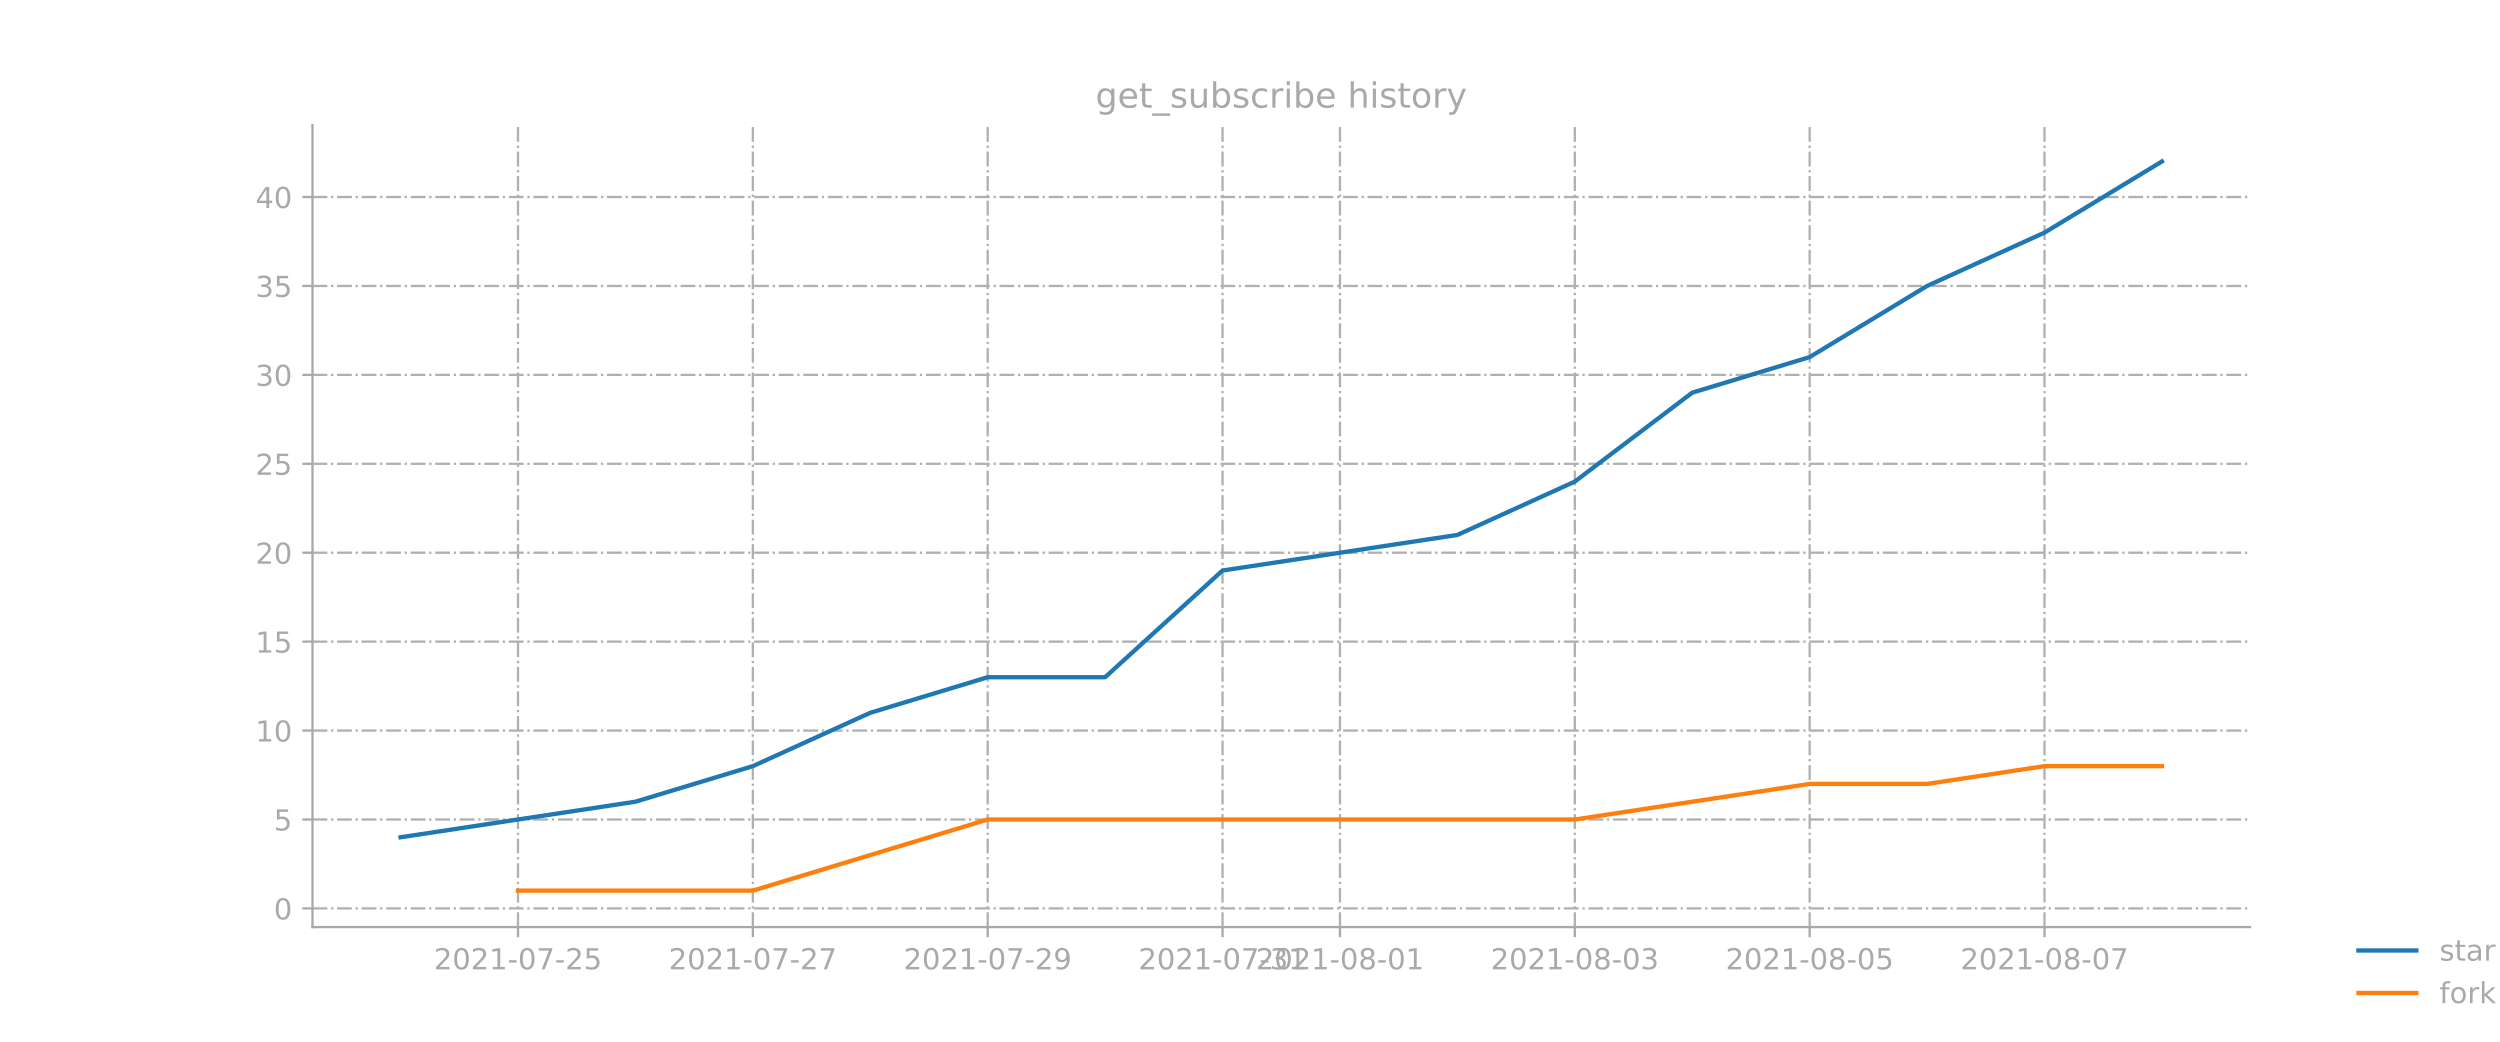
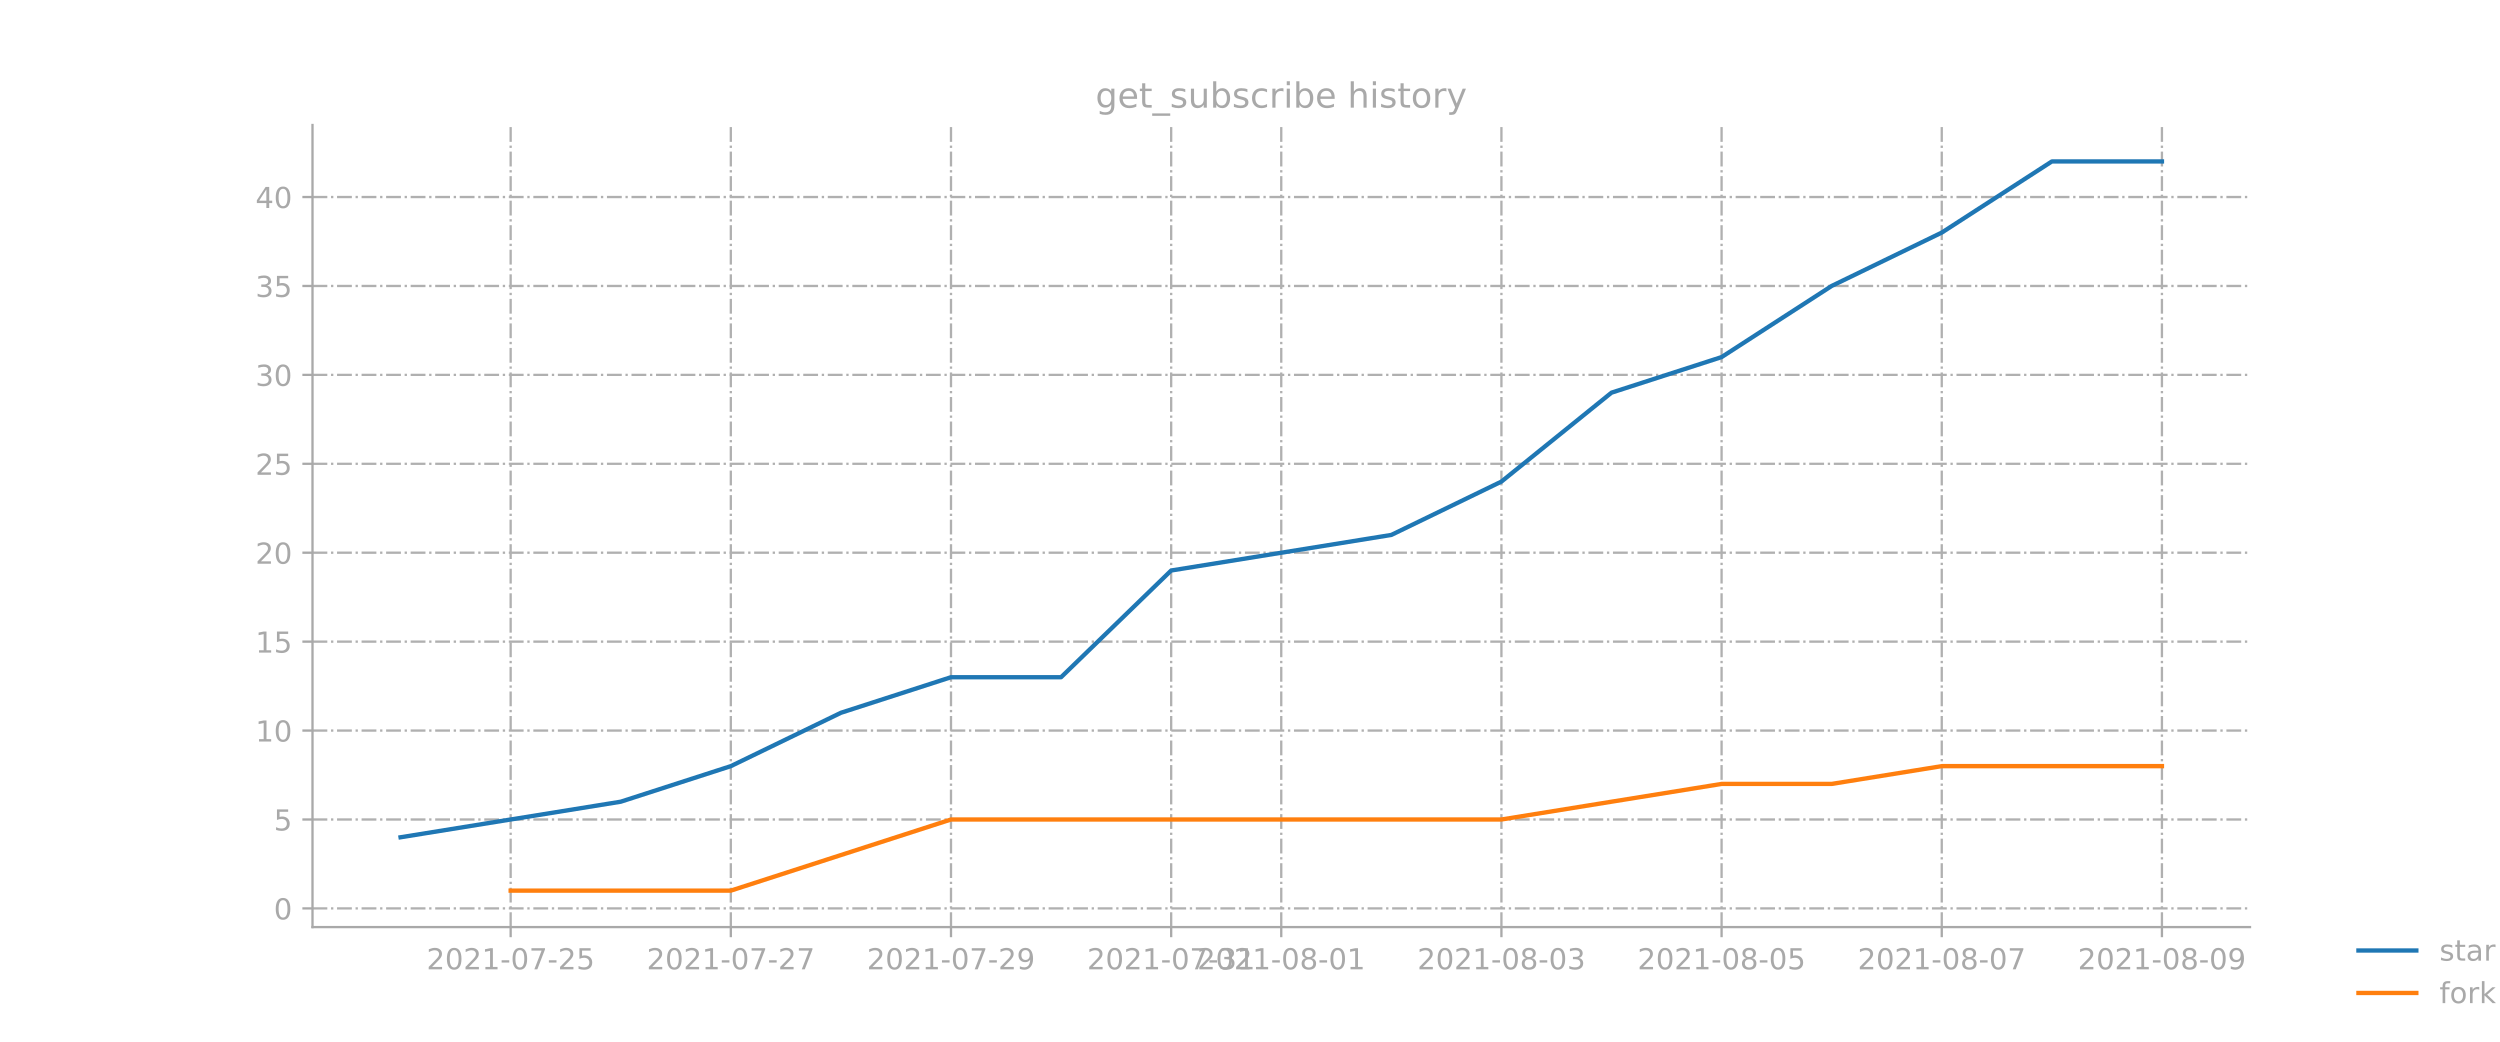
<svg xmlns="http://www.w3.org/2000/svg" xmlns:xlink="http://www.w3.org/1999/xlink" height="360pt" version="1.1" viewBox="0 0 864 360" width="864pt">
  <defs>
    <style type="text/css">*{stroke-linecap:butt;stroke-linejoin:round;}</style>
  </defs>
  <g id="figure_1">
    <g id="patch_1">
      <path d="M 0 360  L 864 360  L 864 0  L 0 0  z " style="fill:none;opacity:0;" />
    </g>
    <g id="axes_1">
      <g id="patch_2">
        <path d="M 108 320.4  L 777.6 320.4  L 777.6 43.2  L 108 43.2  z " style="fill:none;opacity:0;" />
      </g>
      <g id="matplotlib.axis_1">
        <g id="xtick_1">
          <g id="line2d_1">
-             <path clip-path="url(#p31e91add31)" d="M 179.018 320.4  L 179.018 43.2  " style="fill:none;stroke:#b0b0b0;stroke-dasharray:5.12,1.28,0.8,1.28;stroke-dashoffset:0;stroke-width:0.8;" />
+             <path clip-path="url(#p48934bc1ae)" d="M 176.482 320.4  L 176.482 43.2  " style="fill:none;stroke:#b0b0b0;stroke-dasharray:5.12,1.28,0.8,1.28;stroke-dashoffset:0;stroke-width:0.8;" />
          </g>
          <g id="line2d_2">
            <defs>
-               <path d="M 0 0  L 0 3.5  " id="m67fc1ba4ec" style="stroke:#a9a9a9;stroke-width:0.8;" />
+               <path d="M 0 0  L 0 3.5  " id="m4a10dcec93" style="stroke:#a9a9a9;stroke-width:0.8;" />
            </defs>
            <g>
-               <use style="fill:#a9a9a9;stroke:#a9a9a9;stroke-width:0.8;" x="179.018" xlink:href="#m67fc1ba4ec" y="320.4" />
+               <use style="fill:#a9a9a9;stroke:#a9a9a9;stroke-width:0.8;" x="176.482" xlink:href="#m4a10dcec93" y="320.4" />
            </g>
          </g>
          <g id="text_1">
-             <g style="fill:#a9a9a9;" transform="translate(149.9604 334.9984)scale(0.1 -0.1)">
+             <g style="fill:#a9a9a9;" transform="translate(147.424 334.9984)scale(0.1 -0.1)">
              <defs>
                <path d="M 1228 531  L 3431 531  L 3431 0  L 469 0  L 469 531  Q 828 903 1448 1529  Q 2069 2156 2228 2338  Q 2531 2678 2651 2914  Q 2772 3150 2772 3378  Q 2772 3750 2511 3984  Q 2250 4219 1831 4219  Q 1534 4219 1204 4116  Q 875 4013 500 3803  L 500 4441  Q 881 4594 1212 4672  Q 1544 4750 1819 4750  Q 2544 4750 2975 4387  Q 3406 4025 3406 3419  Q 3406 3131 3298 2873  Q 3191 2616 2906 2266  Q 2828 2175 2409 1742  Q 1991 1309 1228 531  z " id="DejaVuSans-32" transform="scale(0.015625)" />
                <path d="M 2034 4250  Q 1547 4250 1301 3770  Q 1056 3291 1056 2328  Q 1056 1369 1301 889  Q 1547 409 2034 409  Q 2525 409 2770 889  Q 3016 1369 3016 2328  Q 3016 3291 2770 3770  Q 2525 4250 2034 4250  z M 2034 4750  Q 2819 4750 3233 4129  Q 3647 3509 3647 2328  Q 3647 1150 3233 529  Q 2819 -91 2034 -91  Q 1250 -91 836 529  Q 422 1150 422 2328  Q 422 3509 836 4129  Q 1250 4750 2034 4750  z " id="DejaVuSans-30" transform="scale(0.015625)" />
                <path d="M 794 531  L 1825 531  L 1825 4091  L 703 3866  L 703 4441  L 1819 4666  L 2450 4666  L 2450 531  L 3481 531  L 3481 0  L 794 0  L 794 531  z " id="DejaVuSans-31" transform="scale(0.015625)" />
                <path d="M 313 2009  L 1997 2009  L 1997 1497  L 313 1497  L 313 2009  z " id="DejaVuSans-2d" transform="scale(0.015625)" />
                <path d="M 525 4666  L 3525 4666  L 3525 4397  L 1831 0  L 1172 0  L 2766 4134  L 525 4134  L 525 4666  z " id="DejaVuSans-37" transform="scale(0.015625)" />
                <path d="M 691 4666  L 3169 4666  L 3169 4134  L 1269 4134  L 1269 2991  Q 1406 3038 1543 3061  Q 1681 3084 1819 3084  Q 2600 3084 3056 2656  Q 3513 2228 3513 1497  Q 3513 744 3044 326  Q 2575 -91 1722 -91  Q 1428 -91 1123 -41  Q 819 9 494 109  L 494 744  Q 775 591 1075 516  Q 1375 441 1709 441  Q 2250 441 2565 725  Q 2881 1009 2881 1497  Q 2881 1984 2565 2268  Q 2250 2553 1709 2553  Q 1456 2553 1204 2497  Q 953 2441 691 2322  L 691 4666  z " id="DejaVuSans-35" transform="scale(0.015625)" />
              </defs>
              <use xlink:href="#DejaVuSans-32" />
              <use x="63.623" xlink:href="#DejaVuSans-30" />
              <use x="127.246" xlink:href="#DejaVuSans-32" />
              <use x="190.869" xlink:href="#DejaVuSans-31" />
              <use x="254.492" xlink:href="#DejaVuSans-2d" />
              <use x="290.576" xlink:href="#DejaVuSans-30" />
              <use x="354.199" xlink:href="#DejaVuSans-37" />
              <use x="417.822" xlink:href="#DejaVuSans-2d" />
              <use x="453.906" xlink:href="#DejaVuSans-32" />
              <use x="517.529" xlink:href="#DejaVuSans-35" />
            </g>
          </g>
        </g>
        <g id="xtick_2">
          <g id="line2d_3">
-             <path clip-path="url(#p31e91add31)" d="M 260.182 320.4  L 260.182 43.2  " style="fill:none;stroke:#b0b0b0;stroke-dasharray:5.12,1.28,0.8,1.28;stroke-dashoffset:0;stroke-width:0.8;" />
+             <path clip-path="url(#p48934bc1ae)" d="M 252.573 320.4  L 252.573 43.2  " style="fill:none;stroke:#b0b0b0;stroke-dasharray:5.12,1.28,0.8,1.28;stroke-dashoffset:0;stroke-width:0.8;" />
          </g>
          <g id="line2d_4">
            <g>
-               <use style="fill:#a9a9a9;stroke:#a9a9a9;stroke-width:0.8;" x="260.182" xlink:href="#m67fc1ba4ec" y="320.4" />
+               <use style="fill:#a9a9a9;stroke:#a9a9a9;stroke-width:0.8;" x="252.573" xlink:href="#m4a10dcec93" y="320.4" />
            </g>
          </g>
          <g id="text_2">
-             <g style="fill:#a9a9a9;" transform="translate(231.124 334.9984)scale(0.1 -0.1)">
+             <g style="fill:#a9a9a9;" transform="translate(223.5149 334.9984)scale(0.1 -0.1)">
              <use xlink:href="#DejaVuSans-32" />
              <use x="63.623" xlink:href="#DejaVuSans-30" />
              <use x="127.246" xlink:href="#DejaVuSans-32" />
              <use x="190.869" xlink:href="#DejaVuSans-31" />
              <use x="254.492" xlink:href="#DejaVuSans-2d" />
              <use x="290.576" xlink:href="#DejaVuSans-30" />
              <use x="354.199" xlink:href="#DejaVuSans-37" />
              <use x="417.822" xlink:href="#DejaVuSans-2d" />
              <use x="453.906" xlink:href="#DejaVuSans-32" />
              <use x="517.529" xlink:href="#DejaVuSans-37" />
            </g>
          </g>
        </g>
        <g id="xtick_3">
          <g id="line2d_5">
-             <path clip-path="url(#p31e91add31)" d="M 341.345 320.4  L 341.345 43.2  " style="fill:none;stroke:#b0b0b0;stroke-dasharray:5.12,1.28,0.8,1.28;stroke-dashoffset:0;stroke-width:0.8;" />
+             <path clip-path="url(#p48934bc1ae)" d="M 328.664 320.4  L 328.664 43.2  " style="fill:none;stroke:#b0b0b0;stroke-dasharray:5.12,1.28,0.8,1.28;stroke-dashoffset:0;stroke-width:0.8;" />
          </g>
          <g id="line2d_6">
            <g>
-               <use style="fill:#a9a9a9;stroke:#a9a9a9;stroke-width:0.8;" x="341.345" xlink:href="#m67fc1ba4ec" y="320.4" />
+               <use style="fill:#a9a9a9;stroke:#a9a9a9;stroke-width:0.8;" x="328.664" xlink:href="#m4a10dcec93" y="320.4" />
            </g>
          </g>
          <g id="text_3">
-             <g style="fill:#a9a9a9;" transform="translate(312.2876 334.9984)scale(0.1 -0.1)">
+             <g style="fill:#a9a9a9;" transform="translate(299.6058 334.9984)scale(0.1 -0.1)">
              <defs>
                <path d="M 703 97  L 703 672  Q 941 559 1184 500  Q 1428 441 1663 441  Q 2288 441 2617 861  Q 2947 1281 2994 2138  Q 2813 1869 2534 1725  Q 2256 1581 1919 1581  Q 1219 1581 811 2004  Q 403 2428 403 3163  Q 403 3881 828 4315  Q 1253 4750 1959 4750  Q 2769 4750 3195 4129  Q 3622 3509 3622 2328  Q 3622 1225 3098 567  Q 2575 -91 1691 -91  Q 1453 -91 1209 -44  Q 966 3 703 97  z M 1959 2075  Q 2384 2075 2632 2365  Q 2881 2656 2881 3163  Q 2881 3666 2632 3958  Q 2384 4250 1959 4250  Q 1534 4250 1286 3958  Q 1038 3666 1038 3163  Q 1038 2656 1286 2365  Q 1534 2075 1959 2075  z " id="DejaVuSans-39" transform="scale(0.015625)" />
              </defs>
              <use xlink:href="#DejaVuSans-32" />
              <use x="63.623" xlink:href="#DejaVuSans-30" />
              <use x="127.246" xlink:href="#DejaVuSans-32" />
              <use x="190.869" xlink:href="#DejaVuSans-31" />
              <use x="254.492" xlink:href="#DejaVuSans-2d" />
              <use x="290.576" xlink:href="#DejaVuSans-30" />
              <use x="354.199" xlink:href="#DejaVuSans-37" />
              <use x="417.822" xlink:href="#DejaVuSans-2d" />
              <use x="453.906" xlink:href="#DejaVuSans-32" />
              <use x="517.529" xlink:href="#DejaVuSans-39" />
            </g>
          </g>
        </g>
        <g id="xtick_4">
          <g id="line2d_7">
-             <path clip-path="url(#p31e91add31)" d="M 422.509 320.4  L 422.509 43.2  " style="fill:none;stroke:#b0b0b0;stroke-dasharray:5.12,1.28,0.8,1.28;stroke-dashoffset:0;stroke-width:0.8;" />
+             <path clip-path="url(#p48934bc1ae)" d="M 404.755 320.4  L 404.755 43.2  " style="fill:none;stroke:#b0b0b0;stroke-dasharray:5.12,1.28,0.8,1.28;stroke-dashoffset:0;stroke-width:0.8;" />
          </g>
          <g id="line2d_8">
            <g>
-               <use style="fill:#a9a9a9;stroke:#a9a9a9;stroke-width:0.8;" x="422.509" xlink:href="#m67fc1ba4ec" y="320.4" />
+               <use style="fill:#a9a9a9;stroke:#a9a9a9;stroke-width:0.8;" x="404.755" xlink:href="#m4a10dcec93" y="320.4" />
            </g>
          </g>
          <g id="text_4">
-             <g style="fill:#a9a9a9;" transform="translate(393.4513 334.9984)scale(0.1 -0.1)">
+             <g style="fill:#a9a9a9;" transform="translate(375.6967 334.9984)scale(0.1 -0.1)">
              <defs>
                <path d="M 2597 2516  Q 3050 2419 3304 2112  Q 3559 1806 3559 1356  Q 3559 666 3084 287  Q 2609 -91 1734 -91  Q 1441 -91 1130 -33  Q 819 25 488 141  L 488 750  Q 750 597 1062 519  Q 1375 441 1716 441  Q 2309 441 2620 675  Q 2931 909 2931 1356  Q 2931 1769 2642 2001  Q 2353 2234 1838 2234  L 1294 2234  L 1294 2753  L 1863 2753  Q 2328 2753 2575 2939  Q 2822 3125 2822 3475  Q 2822 3834 2567 4026  Q 2313 4219 1838 4219  Q 1578 4219 1281 4162  Q 984 4106 628 3988  L 628 4550  Q 988 4650 1302 4700  Q 1616 4750 1894 4750  Q 2613 4750 3031 4423  Q 3450 4097 3450 3541  Q 3450 3153 3228 2886  Q 3006 2619 2597 2516  z " id="DejaVuSans-33" transform="scale(0.015625)" />
              </defs>
              <use xlink:href="#DejaVuSans-32" />
              <use x="63.623" xlink:href="#DejaVuSans-30" />
              <use x="127.246" xlink:href="#DejaVuSans-32" />
              <use x="190.869" xlink:href="#DejaVuSans-31" />
              <use x="254.492" xlink:href="#DejaVuSans-2d" />
              <use x="290.576" xlink:href="#DejaVuSans-30" />
              <use x="354.199" xlink:href="#DejaVuSans-37" />
              <use x="417.822" xlink:href="#DejaVuSans-2d" />
              <use x="453.906" xlink:href="#DejaVuSans-33" />
              <use x="517.529" xlink:href="#DejaVuSans-31" />
            </g>
          </g>
        </g>
        <g id="xtick_5">
          <g id="line2d_9">
-             <path clip-path="url(#p31e91add31)" d="M 463.091 320.4  L 463.091 43.2  " style="fill:none;stroke:#b0b0b0;stroke-dasharray:5.12,1.28,0.8,1.28;stroke-dashoffset:0;stroke-width:0.8;" />
+             <path clip-path="url(#p48934bc1ae)" d="M 442.8 320.4  L 442.8 43.2  " style="fill:none;stroke:#b0b0b0;stroke-dasharray:5.12,1.28,0.8,1.28;stroke-dashoffset:0;stroke-width:0.8;" />
          </g>
          <g id="line2d_10">
            <g>
-               <use style="fill:#a9a9a9;stroke:#a9a9a9;stroke-width:0.8;" x="463.091" xlink:href="#m67fc1ba4ec" y="320.4" />
+               <use style="fill:#a9a9a9;stroke:#a9a9a9;stroke-width:0.8;" x="442.8" xlink:href="#m4a10dcec93" y="320.4" />
            </g>
          </g>
          <g id="text_5">
-             <g style="fill:#a9a9a9;" transform="translate(434.0331 334.9984)scale(0.1 -0.1)">
+             <g style="fill:#a9a9a9;" transform="translate(413.7422 334.9984)scale(0.1 -0.1)">
              <defs>
                <path d="M 2034 2216  Q 1584 2216 1326 1975  Q 1069 1734 1069 1313  Q 1069 891 1326 650  Q 1584 409 2034 409  Q 2484 409 2743 651  Q 3003 894 3003 1313  Q 3003 1734 2745 1975  Q 2488 2216 2034 2216  z M 1403 2484  Q 997 2584 770 2862  Q 544 3141 544 3541  Q 544 4100 942 4425  Q 1341 4750 2034 4750  Q 2731 4750 3128 4425  Q 3525 4100 3525 3541  Q 3525 3141 3298 2862  Q 3072 2584 2669 2484  Q 3125 2378 3379 2068  Q 3634 1759 3634 1313  Q 3634 634 3220 271  Q 2806 -91 2034 -91  Q 1263 -91 848 271  Q 434 634 434 1313  Q 434 1759 690 2068  Q 947 2378 1403 2484  z M 1172 3481  Q 1172 3119 1398 2916  Q 1625 2713 2034 2713  Q 2441 2713 2670 2916  Q 2900 3119 2900 3481  Q 2900 3844 2670 4047  Q 2441 4250 2034 4250  Q 1625 4250 1398 4047  Q 1172 3844 1172 3481  z " id="DejaVuSans-38" transform="scale(0.015625)" />
              </defs>
              <use xlink:href="#DejaVuSans-32" />
              <use x="63.623" xlink:href="#DejaVuSans-30" />
              <use x="127.246" xlink:href="#DejaVuSans-32" />
              <use x="190.869" xlink:href="#DejaVuSans-31" />
              <use x="254.492" xlink:href="#DejaVuSans-2d" />
              <use x="290.576" xlink:href="#DejaVuSans-30" />
              <use x="354.199" xlink:href="#DejaVuSans-38" />
              <use x="417.822" xlink:href="#DejaVuSans-2d" />
              <use x="453.906" xlink:href="#DejaVuSans-30" />
              <use x="517.529" xlink:href="#DejaVuSans-31" />
            </g>
          </g>
        </g>
        <g id="xtick_6">
          <g id="line2d_11">
-             <path clip-path="url(#p31e91add31)" d="M 544.255 320.4  L 544.255 43.2  " style="fill:none;stroke:#b0b0b0;stroke-dasharray:5.12,1.28,0.8,1.28;stroke-dashoffset:0;stroke-width:0.8;" />
+             <path clip-path="url(#p48934bc1ae)" d="M 518.891 320.4  L 518.891 43.2  " style="fill:none;stroke:#b0b0b0;stroke-dasharray:5.12,1.28,0.8,1.28;stroke-dashoffset:0;stroke-width:0.8;" />
          </g>
          <g id="line2d_12">
            <g>
-               <use style="fill:#a9a9a9;stroke:#a9a9a9;stroke-width:0.8;" x="544.255" xlink:href="#m67fc1ba4ec" y="320.4" />
+               <use style="fill:#a9a9a9;stroke:#a9a9a9;stroke-width:0.8;" x="518.891" xlink:href="#m4a10dcec93" y="320.4" />
            </g>
          </g>
          <g id="text_6">
-             <g style="fill:#a9a9a9;" transform="translate(515.1967 334.9984)scale(0.1 -0.1)">
+             <g style="fill:#a9a9a9;" transform="translate(489.8331 334.9984)scale(0.1 -0.1)">
              <use xlink:href="#DejaVuSans-32" />
              <use x="63.623" xlink:href="#DejaVuSans-30" />
              <use x="127.246" xlink:href="#DejaVuSans-32" />
              <use x="190.869" xlink:href="#DejaVuSans-31" />
              <use x="254.492" xlink:href="#DejaVuSans-2d" />
              <use x="290.576" xlink:href="#DejaVuSans-30" />
              <use x="354.199" xlink:href="#DejaVuSans-38" />
              <use x="417.822" xlink:href="#DejaVuSans-2d" />
              <use x="453.906" xlink:href="#DejaVuSans-30" />
              <use x="517.529" xlink:href="#DejaVuSans-33" />
            </g>
          </g>
        </g>
        <g id="xtick_7">
          <g id="line2d_13">
-             <path clip-path="url(#p31e91add31)" d="M 625.418 320.4  L 625.418 43.2  " style="fill:none;stroke:#b0b0b0;stroke-dasharray:5.12,1.28,0.8,1.28;stroke-dashoffset:0;stroke-width:0.8;" />
+             <path clip-path="url(#p48934bc1ae)" d="M 594.982 320.4  L 594.982 43.2  " style="fill:none;stroke:#b0b0b0;stroke-dasharray:5.12,1.28,0.8,1.28;stroke-dashoffset:0;stroke-width:0.8;" />
          </g>
          <g id="line2d_14">
            <g>
-               <use style="fill:#a9a9a9;stroke:#a9a9a9;stroke-width:0.8;" x="625.418" xlink:href="#m67fc1ba4ec" y="320.4" />
+               <use style="fill:#a9a9a9;stroke:#a9a9a9;stroke-width:0.8;" x="594.982" xlink:href="#m4a10dcec93" y="320.4" />
            </g>
          </g>
          <g id="text_7">
-             <g style="fill:#a9a9a9;" transform="translate(596.3604 334.9984)scale(0.1 -0.1)">
+             <g style="fill:#a9a9a9;" transform="translate(565.924 334.9984)scale(0.1 -0.1)">
              <use xlink:href="#DejaVuSans-32" />
              <use x="63.623" xlink:href="#DejaVuSans-30" />
              <use x="127.246" xlink:href="#DejaVuSans-32" />
              <use x="190.869" xlink:href="#DejaVuSans-31" />
              <use x="254.492" xlink:href="#DejaVuSans-2d" />
              <use x="290.576" xlink:href="#DejaVuSans-30" />
              <use x="354.199" xlink:href="#DejaVuSans-38" />
              <use x="417.822" xlink:href="#DejaVuSans-2d" />
              <use x="453.906" xlink:href="#DejaVuSans-30" />
              <use x="517.529" xlink:href="#DejaVuSans-35" />
            </g>
          </g>
        </g>
        <g id="xtick_8">
          <g id="line2d_15">
-             <path clip-path="url(#p31e91add31)" d="M 706.582 320.4  L 706.582 43.2  " style="fill:none;stroke:#b0b0b0;stroke-dasharray:5.12,1.28,0.8,1.28;stroke-dashoffset:0;stroke-width:0.8;" />
+             <path clip-path="url(#p48934bc1ae)" d="M 671.073 320.4  L 671.073 43.2  " style="fill:none;stroke:#b0b0b0;stroke-dasharray:5.12,1.28,0.8,1.28;stroke-dashoffset:0;stroke-width:0.8;" />
          </g>
          <g id="line2d_16">
            <g>
-               <use style="fill:#a9a9a9;stroke:#a9a9a9;stroke-width:0.8;" x="706.582" xlink:href="#m67fc1ba4ec" y="320.4" />
+               <use style="fill:#a9a9a9;stroke:#a9a9a9;stroke-width:0.8;" x="671.073" xlink:href="#m4a10dcec93" y="320.4" />
            </g>
          </g>
          <g id="text_8">
-             <g style="fill:#a9a9a9;" transform="translate(677.524 334.9984)scale(0.1 -0.1)">
+             <g style="fill:#a9a9a9;" transform="translate(642.0149 334.9984)scale(0.1 -0.1)">
              <use xlink:href="#DejaVuSans-32" />
              <use x="63.623" xlink:href="#DejaVuSans-30" />
              <use x="127.246" xlink:href="#DejaVuSans-32" />
              <use x="190.869" xlink:href="#DejaVuSans-31" />
              <use x="254.492" xlink:href="#DejaVuSans-2d" />
              <use x="290.576" xlink:href="#DejaVuSans-30" />
              <use x="354.199" xlink:href="#DejaVuSans-38" />
              <use x="417.822" xlink:href="#DejaVuSans-2d" />
              <use x="453.906" xlink:href="#DejaVuSans-30" />
              <use x="517.529" xlink:href="#DejaVuSans-37" />
            </g>
          </g>
        </g>
+         <g id="xtick_9">
+           <g id="line2d_17">
+             <path clip-path="url(#p48934bc1ae)" d="M 747.164 320.4  L 747.164 43.2  " style="fill:none;stroke:#b0b0b0;stroke-dasharray:5.12,1.28,0.8,1.28;stroke-dashoffset:0;stroke-width:0.8;" />
+           </g>
+           <g id="line2d_18">
+             <g>
+               <use style="fill:#a9a9a9;stroke:#a9a9a9;stroke-width:0.8;" x="747.164" xlink:href="#m4a10dcec93" y="320.4" />
+             </g>
+           </g>
+           <g id="text_9">
+             <g style="fill:#a9a9a9;" transform="translate(718.1058 334.9984)scale(0.1 -0.1)">
+               <use xlink:href="#DejaVuSans-32" />
+               <use x="63.623" xlink:href="#DejaVuSans-30" />
+               <use x="127.246" xlink:href="#DejaVuSans-32" />
+               <use x="190.869" xlink:href="#DejaVuSans-31" />
+               <use x="254.492" xlink:href="#DejaVuSans-2d" />
+               <use x="290.576" xlink:href="#DejaVuSans-30" />
+               <use x="354.199" xlink:href="#DejaVuSans-38" />
+               <use x="417.822" xlink:href="#DejaVuSans-2d" />
+               <use x="453.906" xlink:href="#DejaVuSans-30" />
+               <use x="517.529" xlink:href="#DejaVuSans-39" />
+             </g>
+           </g>
+         </g>
      </g>
      <g id="matplotlib.axis_2">
        <g id="ytick_1">
-           <g id="line2d_17">
-             <path clip-path="url(#p31e91add31)" d="M 108 313.946  L 777.6 313.946  " style="fill:none;stroke:#b0b0b0;stroke-dasharray:5.12,1.28,0.8,1.28;stroke-dashoffset:0;stroke-width:0.8;" />
-           </g>
-           <g id="line2d_18">
+           <g id="line2d_19">
+             <path clip-path="url(#p48934bc1ae)" d="M 108 313.946  L 777.6 313.946  " style="fill:none;stroke:#b0b0b0;stroke-dasharray:5.12,1.28,0.8,1.28;stroke-dashoffset:0;stroke-width:0.8;" />
+           </g>
+           <g id="line2d_20">
            <defs>
-               <path d="M 0 0  L -3.5 0  " id="mc230aed5eb" style="stroke:#a9a9a9;stroke-width:0.8;" />
+               <path d="M 0 0  L -3.5 0  " id="mda3bb81dc0" style="stroke:#a9a9a9;stroke-width:0.8;" />
            </defs>
            <g>
-               <use style="fill:#a9a9a9;stroke:#a9a9a9;stroke-width:0.8;" x="108" xlink:href="#mc230aed5eb" y="313.946" />
-             </g>
-           </g>
-           <g id="text_9">
+               <use style="fill:#a9a9a9;stroke:#a9a9a9;stroke-width:0.8;" x="108" xlink:href="#mda3bb81dc0" y="313.946" />
+             </g>
+           </g>
+           <g id="text_10">
            <g style="fill:#a9a9a9;" transform="translate(94.6375 317.7456)scale(0.1 -0.1)">
              <use xlink:href="#DejaVuSans-30" />
            </g>
          </g>
        </g>
        <g id="ytick_2">
-           <g id="line2d_19">
-             <path clip-path="url(#p31e91add31)" d="M 108 283.215  L 777.6 283.215  " style="fill:none;stroke:#b0b0b0;stroke-dasharray:5.12,1.28,0.8,1.28;stroke-dashoffset:0;stroke-width:0.8;" />
-           </g>
-           <g id="line2d_20">
-             <g>
-               <use style="fill:#a9a9a9;stroke:#a9a9a9;stroke-width:0.8;" x="108" xlink:href="#mc230aed5eb" y="283.215" />
-             </g>
-           </g>
-           <g id="text_10">
+           <g id="line2d_21">
+             <path clip-path="url(#p48934bc1ae)" d="M 108 283.215  L 777.6 283.215  " style="fill:none;stroke:#b0b0b0;stroke-dasharray:5.12,1.28,0.8,1.28;stroke-dashoffset:0;stroke-width:0.8;" />
+           </g>
+           <g id="line2d_22">
+             <g>
+               <use style="fill:#a9a9a9;stroke:#a9a9a9;stroke-width:0.8;" x="108" xlink:href="#mda3bb81dc0" y="283.215" />
+             </g>
+           </g>
+           <g id="text_11">
            <g style="fill:#a9a9a9;" transform="translate(94.6375 287.0139)scale(0.1 -0.1)">
              <use xlink:href="#DejaVuSans-35" />
            </g>
          </g>
        </g>
        <g id="ytick_3">
-           <g id="line2d_21">
-             <path clip-path="url(#p31e91add31)" d="M 108 252.483  L 777.6 252.483  " style="fill:none;stroke:#b0b0b0;stroke-dasharray:5.12,1.28,0.8,1.28;stroke-dashoffset:0;stroke-width:0.8;" />
-           </g>
-           <g id="line2d_22">
-             <g>
-               <use style="fill:#a9a9a9;stroke:#a9a9a9;stroke-width:0.8;" x="108" xlink:href="#mc230aed5eb" y="252.483" />
-             </g>
-           </g>
-           <g id="text_11">
+           <g id="line2d_23">
+             <path clip-path="url(#p48934bc1ae)" d="M 108 252.483  L 777.6 252.483  " style="fill:none;stroke:#b0b0b0;stroke-dasharray:5.12,1.28,0.8,1.28;stroke-dashoffset:0;stroke-width:0.8;" />
+           </g>
+           <g id="line2d_24">
+             <g>
+               <use style="fill:#a9a9a9;stroke:#a9a9a9;stroke-width:0.8;" x="108" xlink:href="#mda3bb81dc0" y="252.483" />
+             </g>
+           </g>
+           <g id="text_12">
            <g style="fill:#a9a9a9;" transform="translate(88.275 256.2821)scale(0.1 -0.1)">
              <use xlink:href="#DejaVuSans-31" />
              <use x="63.623" xlink:href="#DejaVuSans-30" />
            </g>
          </g>
        </g>
        <g id="ytick_4">
-           <g id="line2d_23">
-             <path clip-path="url(#p31e91add31)" d="M 108 221.751  L 777.6 221.751  " style="fill:none;stroke:#b0b0b0;stroke-dasharray:5.12,1.28,0.8,1.28;stroke-dashoffset:0;stroke-width:0.8;" />
-           </g>
-           <g id="line2d_24">
-             <g>
-               <use style="fill:#a9a9a9;stroke:#a9a9a9;stroke-width:0.8;" x="108" xlink:href="#mc230aed5eb" y="221.751" />
-             </g>
-           </g>
-           <g id="text_12">
+           <g id="line2d_25">
+             <path clip-path="url(#p48934bc1ae)" d="M 108 221.751  L 777.6 221.751  " style="fill:none;stroke:#b0b0b0;stroke-dasharray:5.12,1.28,0.8,1.28;stroke-dashoffset:0;stroke-width:0.8;" />
+           </g>
+           <g id="line2d_26">
+             <g>
+               <use style="fill:#a9a9a9;stroke:#a9a9a9;stroke-width:0.8;" x="108" xlink:href="#mda3bb81dc0" y="221.751" />
+             </g>
+           </g>
+           <g id="text_13">
            <g style="fill:#a9a9a9;" transform="translate(88.275 225.5504)scale(0.1 -0.1)">
              <use xlink:href="#DejaVuSans-31" />
              <use x="63.623" xlink:href="#DejaVuSans-35" />
            </g>
          </g>
        </g>
        <g id="ytick_5">
-           <g id="line2d_25">
-             <path clip-path="url(#p31e91add31)" d="M 108 191.02  L 777.6 191.02  " style="fill:none;stroke:#b0b0b0;stroke-dasharray:5.12,1.28,0.8,1.28;stroke-dashoffset:0;stroke-width:0.8;" />
-           </g>
-           <g id="line2d_26">
-             <g>
-               <use style="fill:#a9a9a9;stroke:#a9a9a9;stroke-width:0.8;" x="108" xlink:href="#mc230aed5eb" y="191.02" />
-             </g>
-           </g>
-           <g id="text_13">
+           <g id="line2d_27">
+             <path clip-path="url(#p48934bc1ae)" d="M 108 191.02  L 777.6 191.02  " style="fill:none;stroke:#b0b0b0;stroke-dasharray:5.12,1.28,0.8,1.28;stroke-dashoffset:0;stroke-width:0.8;" />
+           </g>
+           <g id="line2d_28">
+             <g>
+               <use style="fill:#a9a9a9;stroke:#a9a9a9;stroke-width:0.8;" x="108" xlink:href="#mda3bb81dc0" y="191.02" />
+             </g>
+           </g>
+           <g id="text_14">
            <g style="fill:#a9a9a9;" transform="translate(88.275 194.8187)scale(0.1 -0.1)">
              <use xlink:href="#DejaVuSans-32" />
              <use x="63.623" xlink:href="#DejaVuSans-30" />
            </g>
          </g>
        </g>
        <g id="ytick_6">
-           <g id="line2d_27">
-             <path clip-path="url(#p31e91add31)" d="M 108 160.288  L 777.6 160.288  " style="fill:none;stroke:#b0b0b0;stroke-dasharray:5.12,1.28,0.8,1.28;stroke-dashoffset:0;stroke-width:0.8;" />
-           </g>
-           <g id="line2d_28">
-             <g>
-               <use style="fill:#a9a9a9;stroke:#a9a9a9;stroke-width:0.8;" x="108" xlink:href="#mc230aed5eb" y="160.288" />
-             </g>
-           </g>
-           <g id="text_14">
+           <g id="line2d_29">
+             <path clip-path="url(#p48934bc1ae)" d="M 108 160.288  L 777.6 160.288  " style="fill:none;stroke:#b0b0b0;stroke-dasharray:5.12,1.28,0.8,1.28;stroke-dashoffset:0;stroke-width:0.8;" />
+           </g>
+           <g id="line2d_30">
+             <g>
+               <use style="fill:#a9a9a9;stroke:#a9a9a9;stroke-width:0.8;" x="108" xlink:href="#mda3bb81dc0" y="160.288" />
+             </g>
+           </g>
+           <g id="text_15">
            <g style="fill:#a9a9a9;" transform="translate(88.275 164.087)scale(0.1 -0.1)">
              <use xlink:href="#DejaVuSans-32" />
              <use x="63.623" xlink:href="#DejaVuSans-35" />
            </g>
          </g>
        </g>
        <g id="ytick_7">
-           <g id="line2d_29">
-             <path clip-path="url(#p31e91add31)" d="M 108 129.556  L 777.6 129.556  " style="fill:none;stroke:#b0b0b0;stroke-dasharray:5.12,1.28,0.8,1.28;stroke-dashoffset:0;stroke-width:0.8;" />
-           </g>
-           <g id="line2d_30">
-             <g>
-               <use style="fill:#a9a9a9;stroke:#a9a9a9;stroke-width:0.8;" x="108" xlink:href="#mc230aed5eb" y="129.556" />
-             </g>
-           </g>
-           <g id="text_15">
+           <g id="line2d_31">
+             <path clip-path="url(#p48934bc1ae)" d="M 108 129.556  L 777.6 129.556  " style="fill:none;stroke:#b0b0b0;stroke-dasharray:5.12,1.28,0.8,1.28;stroke-dashoffset:0;stroke-width:0.8;" />
+           </g>
+           <g id="line2d_32">
+             <g>
+               <use style="fill:#a9a9a9;stroke:#a9a9a9;stroke-width:0.8;" x="108" xlink:href="#mda3bb81dc0" y="129.556" />
+             </g>
+           </g>
+           <g id="text_16">
            <g style="fill:#a9a9a9;" transform="translate(88.275 133.3553)scale(0.1 -0.1)">
              <use xlink:href="#DejaVuSans-33" />
              <use x="63.623" xlink:href="#DejaVuSans-30" />
            </g>
          </g>
        </g>
        <g id="ytick_8">
-           <g id="line2d_31">
-             <path clip-path="url(#p31e91add31)" d="M 108 98.824  L 777.6 98.824  " style="fill:none;stroke:#b0b0b0;stroke-dasharray:5.12,1.28,0.8,1.28;stroke-dashoffset:0;stroke-width:0.8;" />
-           </g>
-           <g id="line2d_32">
-             <g>
-               <use style="fill:#a9a9a9;stroke:#a9a9a9;stroke-width:0.8;" x="108" xlink:href="#mc230aed5eb" y="98.824" />
-             </g>
-           </g>
-           <g id="text_16">
+           <g id="line2d_33">
+             <path clip-path="url(#p48934bc1ae)" d="M 108 98.824  L 777.6 98.824  " style="fill:none;stroke:#b0b0b0;stroke-dasharray:5.12,1.28,0.8,1.28;stroke-dashoffset:0;stroke-width:0.8;" />
+           </g>
+           <g id="line2d_34">
+             <g>
+               <use style="fill:#a9a9a9;stroke:#a9a9a9;stroke-width:0.8;" x="108" xlink:href="#mda3bb81dc0" y="98.824" />
+             </g>
+           </g>
+           <g id="text_17">
            <g style="fill:#a9a9a9;" transform="translate(88.275 102.6236)scale(0.1 -0.1)">
              <use xlink:href="#DejaVuSans-33" />
              <use x="63.623" xlink:href="#DejaVuSans-35" />
            </g>
          </g>
        </g>
        <g id="ytick_9">
-           <g id="line2d_33">
-             <path clip-path="url(#p31e91add31)" d="M 108 68.093  L 777.6 68.093  " style="fill:none;stroke:#b0b0b0;stroke-dasharray:5.12,1.28,0.8,1.28;stroke-dashoffset:0;stroke-width:0.8;" />
-           </g>
-           <g id="line2d_34">
-             <g>
-               <use style="fill:#a9a9a9;stroke:#a9a9a9;stroke-width:0.8;" x="108" xlink:href="#mc230aed5eb" y="68.093" />
-             </g>
-           </g>
-           <g id="text_17">
+           <g id="line2d_35">
+             <path clip-path="url(#p48934bc1ae)" d="M 108 68.093  L 777.6 68.093  " style="fill:none;stroke:#b0b0b0;stroke-dasharray:5.12,1.28,0.8,1.28;stroke-dashoffset:0;stroke-width:0.8;" />
+           </g>
+           <g id="line2d_36">
+             <g>
+               <use style="fill:#a9a9a9;stroke:#a9a9a9;stroke-width:0.8;" x="108" xlink:href="#mda3bb81dc0" y="68.093" />
+             </g>
+           </g>
+           <g id="text_18">
            <g style="fill:#a9a9a9;" transform="translate(88.275 71.8919)scale(0.1 -0.1)">
              <defs>
                <path d="M 2419 4116  L 825 1625  L 2419 1625  L 2419 4116  z M 2253 4666  L 3047 4666  L 3047 1625  L 3713 1625  L 3713 1100  L 3047 1100  L 3047 0  L 2419 0  L 2419 1100  L 313 1100  L 313 1709  L 2253 4666  z " id="DejaVuSans-34" transform="scale(0.015625)" />
              </defs>
              <use xlink:href="#DejaVuSans-34" />
              <use x="63.623" xlink:href="#DejaVuSans-30" />
            </g>
          </g>
        </g>
      </g>
-       <g id="line2d_35">
-         <path clip-path="url(#p31e91add31)" d="M 138.436 289.361  L 179.018 283.215  L 219.6 277.068  L 260.182 264.776  L 300.764 246.337  L 341.345 234.044  L 381.927 234.044  L 422.509 197.166  L 463.091 191.02  L 503.673 184.873  L 544.255 166.434  L 584.836 135.702  L 625.418 123.41  L 666 98.824  L 706.582 80.385  L 747.164 55.8  " style="fill:none;stroke:#1f77b4;stroke-linecap:square;stroke-width:1.5;" />
-       </g>
-       <g id="line2d_36">
-         <path clip-path="url(#p31e91add31)" d="M 179.018 307.8  L 219.6 307.8  L 260.182 307.8  L 300.764 295.507  L 341.345 283.215  L 381.927 283.215  L 422.509 283.215  L 463.091 283.215  L 503.673 283.215  L 544.255 283.215  L 584.836 277.068  L 625.418 270.922  L 666 270.922  L 706.582 264.776  L 747.164 264.776  " style="fill:none;stroke:#ff7f0e;stroke-linecap:square;stroke-width:1.5;" />
+       <g id="line2d_37">
+         <path clip-path="url(#p48934bc1ae)" d="M 138.436 289.361  L 176.482 283.215  L 214.527 277.068  L 252.573 264.776  L 290.618 246.337  L 328.664 234.044  L 366.709 234.044  L 404.755 197.166  L 442.8 191.02  L 480.845 184.873  L 518.891 166.434  L 556.936 135.702  L 594.982 123.41  L 633.027 98.824  L 671.073 80.385  L 709.118 55.8  L 747.164 55.8  " style="fill:none;stroke:#1f77b4;stroke-linecap:square;stroke-width:1.5;" />
+       </g>
+       <g id="line2d_38">
+         <path clip-path="url(#p48934bc1ae)" d="M 176.482 307.8  L 214.527 307.8  L 252.573 307.8  L 290.618 295.507  L 328.664 283.215  L 366.709 283.215  L 404.755 283.215  L 442.8 283.215  L 480.845 283.215  L 518.891 283.215  L 556.936 277.068  L 594.982 270.922  L 633.027 270.922  L 671.073 264.776  L 709.118 264.776  L 747.164 264.776  " style="fill:none;stroke:#ff7f0e;stroke-linecap:square;stroke-width:1.5;" />
      </g>
      <g id="patch_3">
        <path d="M 108 320.4  L 108 43.2  " style="fill:none;stroke:#a9a9a9;stroke-linecap:square;stroke-linejoin:miter;stroke-width:0.8;" />
      </g>
      <g id="patch_4">
        <path d="M 777.6 320.4  L 777.6 43.2  " style="fill:none;" />
      </g>
      <g id="patch_5">
        <path d="M 108 320.4  L 777.6 320.4  " style="fill:none;stroke:#a9a9a9;stroke-linecap:square;stroke-linejoin:miter;stroke-width:0.8;" />
      </g>
      <g id="patch_6">
        <path d="M 108 43.2  L 777.6 43.2  " style="fill:none;" />
      </g>
-       <g id="text_18">
+       <g id="text_19">
        <g style="fill:#a9a9a9;" transform="translate(378.6075 37.2)scale(0.12 -0.12)">
          <defs>
            <path d="M 2906 1791  Q 2906 2416 2648 2759  Q 2391 3103 1925 3103  Q 1463 3103 1205 2759  Q 947 2416 947 1791  Q 947 1169 1205 825  Q 1463 481 1925 481  Q 2391 481 2648 825  Q 2906 1169 2906 1791  z M 3481 434  Q 3481 -459 3084 -895  Q 2688 -1331 1869 -1331  Q 1566 -1331 1297 -1286  Q 1028 -1241 775 -1147  L 775 -588  Q 1028 -725 1275 -790  Q 1522 -856 1778 -856  Q 2344 -856 2625 -561  Q 2906 -266 2906 331  L 2906 616  Q 2728 306 2450 153  Q 2172 0 1784 0  Q 1141 0 747 490  Q 353 981 353 1791  Q 353 2603 747 3093  Q 1141 3584 1784 3584  Q 2172 3584 2450 3431  Q 2728 3278 2906 2969  L 2906 3500  L 3481 3500  L 3481 434  z " id="DejaVuSans-67" transform="scale(0.015625)" />
            <path d="M 3597 1894  L 3597 1613  L 953 1613  Q 991 1019 1311 708  Q 1631 397 2203 397  Q 2534 397 2845 478  Q 3156 559 3463 722  L 3463 178  Q 3153 47 2828 -22  Q 2503 -91 2169 -91  Q 1331 -91 842 396  Q 353 884 353 1716  Q 353 2575 817 3079  Q 1281 3584 2069 3584  Q 2775 3584 3186 3129  Q 3597 2675 3597 1894  z M 3022 2063  Q 3016 2534 2758 2815  Q 2500 3097 2075 3097  Q 1594 3097 1305 2825  Q 1016 2553 972 2059  L 3022 2063  z " id="DejaVuSans-65" transform="scale(0.015625)" />
            <path d="M 1172 4494  L 1172 3500  L 2356 3500  L 2356 3053  L 1172 3053  L 1172 1153  Q 1172 725 1289 603  Q 1406 481 1766 481  L 2356 481  L 2356 0  L 1766 0  Q 1100 0 847 248  Q 594 497 594 1153  L 594 3053  L 172 3053  L 172 3500  L 594 3500  L 594 4494  L 1172 4494  z " id="DejaVuSans-74" transform="scale(0.015625)" />
            <path d="M 3263 -1063  L 3263 -1509  L -63 -1509  L -63 -1063  L 3263 -1063  z " id="DejaVuSans-5f" transform="scale(0.015625)" />
            <path d="M 2834 3397  L 2834 2853  Q 2591 2978 2328 3040  Q 2066 3103 1784 3103  Q 1356 3103 1142 2972  Q 928 2841 928 2578  Q 928 2378 1081 2264  Q 1234 2150 1697 2047  L 1894 2003  Q 2506 1872 2764 1633  Q 3022 1394 3022 966  Q 3022 478 2636 193  Q 2250 -91 1575 -91  Q 1294 -91 989 -36  Q 684 19 347 128  L 347 722  Q 666 556 975 473  Q 1284 391 1588 391  Q 1994 391 2212 530  Q 2431 669 2431 922  Q 2431 1156 2273 1281  Q 2116 1406 1581 1522  L 1381 1569  Q 847 1681 609 1914  Q 372 2147 372 2553  Q 372 3047 722 3315  Q 1072 3584 1716 3584  Q 2034 3584 2315 3537  Q 2597 3491 2834 3397  z " id="DejaVuSans-73" transform="scale(0.015625)" />
            <path d="M 544 1381  L 544 3500  L 1119 3500  L 1119 1403  Q 1119 906 1312 657  Q 1506 409 1894 409  Q 2359 409 2629 706  Q 2900 1003 2900 1516  L 2900 3500  L 3475 3500  L 3475 0  L 2900 0  L 2900 538  Q 2691 219 2414 64  Q 2138 -91 1772 -91  Q 1169 -91 856 284  Q 544 659 544 1381  z M 1991 3584  L 1991 3584  z " id="DejaVuSans-75" transform="scale(0.015625)" />
            <path d="M 3116 1747  Q 3116 2381 2855 2742  Q 2594 3103 2138 3103  Q 1681 3103 1420 2742  Q 1159 2381 1159 1747  Q 1159 1113 1420 752  Q 1681 391 2138 391  Q 2594 391 2855 752  Q 3116 1113 3116 1747  z M 1159 2969  Q 1341 3281 1617 3432  Q 1894 3584 2278 3584  Q 2916 3584 3314 3078  Q 3713 2572 3713 1747  Q 3713 922 3314 415  Q 2916 -91 2278 -91  Q 1894 -91 1617 61  Q 1341 213 1159 525  L 1159 0  L 581 0  L 581 4863  L 1159 4863  L 1159 2969  z " id="DejaVuSans-62" transform="scale(0.015625)" />
            <path d="M 3122 3366  L 3122 2828  Q 2878 2963 2633 3030  Q 2388 3097 2138 3097  Q 1578 3097 1268 2742  Q 959 2388 959 1747  Q 959 1106 1268 751  Q 1578 397 2138 397  Q 2388 397 2633 464  Q 2878 531 3122 666  L 3122 134  Q 2881 22 2623 -34  Q 2366 -91 2075 -91  Q 1284 -91 818 406  Q 353 903 353 1747  Q 353 2603 823 3093  Q 1294 3584 2113 3584  Q 2378 3584 2631 3529  Q 2884 3475 3122 3366  z " id="DejaVuSans-63" transform="scale(0.015625)" />
            <path d="M 2631 2963  Q 2534 3019 2420 3045  Q 2306 3072 2169 3072  Q 1681 3072 1420 2755  Q 1159 2438 1159 1844  L 1159 0  L 581 0  L 581 3500  L 1159 3500  L 1159 2956  Q 1341 3275 1631 3429  Q 1922 3584 2338 3584  Q 2397 3584 2469 3576  Q 2541 3569 2628 3553  L 2631 2963  z " id="DejaVuSans-72" transform="scale(0.015625)" />
            <path d="M 603 3500  L 1178 3500  L 1178 0  L 603 0  L 603 3500  z M 603 4863  L 1178 4863  L 1178 4134  L 603 4134  L 603 4863  z " id="DejaVuSans-69" transform="scale(0.015625)" />
            <path id="DejaVuSans-20" transform="scale(0.015625)" />
            <path d="M 3513 2113  L 3513 0  L 2938 0  L 2938 2094  Q 2938 2591 2744 2837  Q 2550 3084 2163 3084  Q 1697 3084 1428 2787  Q 1159 2491 1159 1978  L 1159 0  L 581 0  L 581 4863  L 1159 4863  L 1159 2956  Q 1366 3272 1645 3428  Q 1925 3584 2291 3584  Q 2894 3584 3203 3211  Q 3513 2838 3513 2113  z " id="DejaVuSans-68" transform="scale(0.015625)" />
            <path d="M 1959 3097  Q 1497 3097 1228 2736  Q 959 2375 959 1747  Q 959 1119 1226 758  Q 1494 397 1959 397  Q 2419 397 2687 759  Q 2956 1122 2956 1747  Q 2956 2369 2687 2733  Q 2419 3097 1959 3097  z M 1959 3584  Q 2709 3584 3137 3096  Q 3566 2609 3566 1747  Q 3566 888 3137 398  Q 2709 -91 1959 -91  Q 1206 -91 779 398  Q 353 888 353 1747  Q 353 2609 779 3096  Q 1206 3584 1959 3584  z " id="DejaVuSans-6f" transform="scale(0.015625)" />
            <path d="M 2059 -325  Q 1816 -950 1584 -1140  Q 1353 -1331 966 -1331  L 506 -1331  L 506 -850  L 844 -850  Q 1081 -850 1212 -737  Q 1344 -625 1503 -206  L 1606 56  L 191 3500  L 800 3500  L 1894 763  L 2988 3500  L 3597 3500  L 2059 -325  z " id="DejaVuSans-79" transform="scale(0.015625)" />
          </defs>
          <use xlink:href="#DejaVuSans-67" />
          <use x="63.477" xlink:href="#DejaVuSans-65" />
          <use x="125" xlink:href="#DejaVuSans-74" />
          <use x="164.209" xlink:href="#DejaVuSans-5f" />
          <use x="214.209" xlink:href="#DejaVuSans-73" />
          <use x="266.309" xlink:href="#DejaVuSans-75" />
          <use x="329.688" xlink:href="#DejaVuSans-62" />
          <use x="393.164" xlink:href="#DejaVuSans-73" />
          <use x="445.264" xlink:href="#DejaVuSans-63" />
          <use x="500.244" xlink:href="#DejaVuSans-72" />
          <use x="541.357" xlink:href="#DejaVuSans-69" />
          <use x="569.141" xlink:href="#DejaVuSans-62" />
          <use x="632.617" xlink:href="#DejaVuSans-65" />
          <use x="694.141" xlink:href="#DejaVuSans-20" />
          <use x="725.928" xlink:href="#DejaVuSans-68" />
          <use x="789.307" xlink:href="#DejaVuSans-69" />
          <use x="817.09" xlink:href="#DejaVuSans-73" />
          <use x="869.189" xlink:href="#DejaVuSans-74" />
          <use x="908.398" xlink:href="#DejaVuSans-6f" />
          <use x="969.58" xlink:href="#DejaVuSans-72" />
          <use x="1010.693" xlink:href="#DejaVuSans-79" />
        </g>
      </g>
      <g id="legend_1">
-         <g id="line2d_37">
+         <g id="line2d_39">
          <path d="M 815.08 328.498  L 835.08 328.498  " style="fill:none;stroke:#1f77b4;stroke-linecap:square;stroke-width:1.5;" />
        </g>
-         <g id="line2d_38" />
-         <g id="text_19">
+         <g id="line2d_40" />
+         <g id="text_20">
          <g style="fill:#a9a9a9;" transform="translate(843.08 331.9984)scale(0.1 -0.1)">
            <defs>
              <path d="M 2194 1759  Q 1497 1759 1228 1600  Q 959 1441 959 1056  Q 959 750 1161 570  Q 1363 391 1709 391  Q 2188 391 2477 730  Q 2766 1069 2766 1631  L 2766 1759  L 2194 1759  z M 3341 1997  L 3341 0  L 2766 0  L 2766 531  Q 2569 213 2275 61  Q 1981 -91 1556 -91  Q 1019 -91 701 211  Q 384 513 384 1019  Q 384 1609 779 1909  Q 1175 2209 1959 2209  L 2766 2209  L 2766 2266  Q 2766 2663 2505 2880  Q 2244 3097 1772 3097  Q 1472 3097 1187 3025  Q 903 2953 641 2809  L 641 3341  Q 956 3463 1253 3523  Q 1550 3584 1831 3584  Q 2591 3584 2966 3190  Q 3341 2797 3341 1997  z " id="DejaVuSans-61" transform="scale(0.015625)" />
            </defs>
            <use xlink:href="#DejaVuSans-73" />
            <use x="52.1" xlink:href="#DejaVuSans-74" />
            <use x="91.309" xlink:href="#DejaVuSans-61" />
            <use x="152.588" xlink:href="#DejaVuSans-72" />
          </g>
        </g>
-         <g id="line2d_39">
+         <g id="line2d_41">
          <path d="M 815.08 343.177  L 835.08 343.177  " style="fill:none;stroke:#ff7f0e;stroke-linecap:square;stroke-width:1.5;" />
        </g>
-         <g id="line2d_40" />
-         <g id="text_20">
+         <g id="line2d_42" />
+         <g id="text_21">
          <g style="fill:#a9a9a9;" transform="translate(843.08 346.6766)scale(0.1 -0.1)">
            <defs>
              <path d="M 2375 4863  L 2375 4384  L 1825 4384  Q 1516 4384 1395 4259  Q 1275 4134 1275 3809  L 1275 3500  L 2222 3500  L 2222 3053  L 1275 3053  L 1275 0  L 697 0  L 697 3053  L 147 3053  L 147 3500  L 697 3500  L 697 3744  Q 697 4328 969 4595  Q 1241 4863 1831 4863  L 2375 4863  z " id="DejaVuSans-66" transform="scale(0.015625)" />
              <path d="M 581 4863  L 1159 4863  L 1159 1991  L 2875 3500  L 3609 3500  L 1753 1863  L 3688 0  L 2938 0  L 1159 1709  L 1159 0  L 581 0  L 581 4863  z " id="DejaVuSans-6b" transform="scale(0.015625)" />
            </defs>
            <use xlink:href="#DejaVuSans-66" />
            <use x="35.205" xlink:href="#DejaVuSans-6f" />
            <use x="96.387" xlink:href="#DejaVuSans-72" />
            <use x="137.5" xlink:href="#DejaVuSans-6b" />
          </g>
        </g>
      </g>
    </g>
  </g>
  <defs>
-     <clipPath id="p31e91add31">
+     <clipPath id="p48934bc1ae">
      <rect height="277.2" width="669.6" x="108" y="43.2" />
    </clipPath>
  </defs>
</svg>
